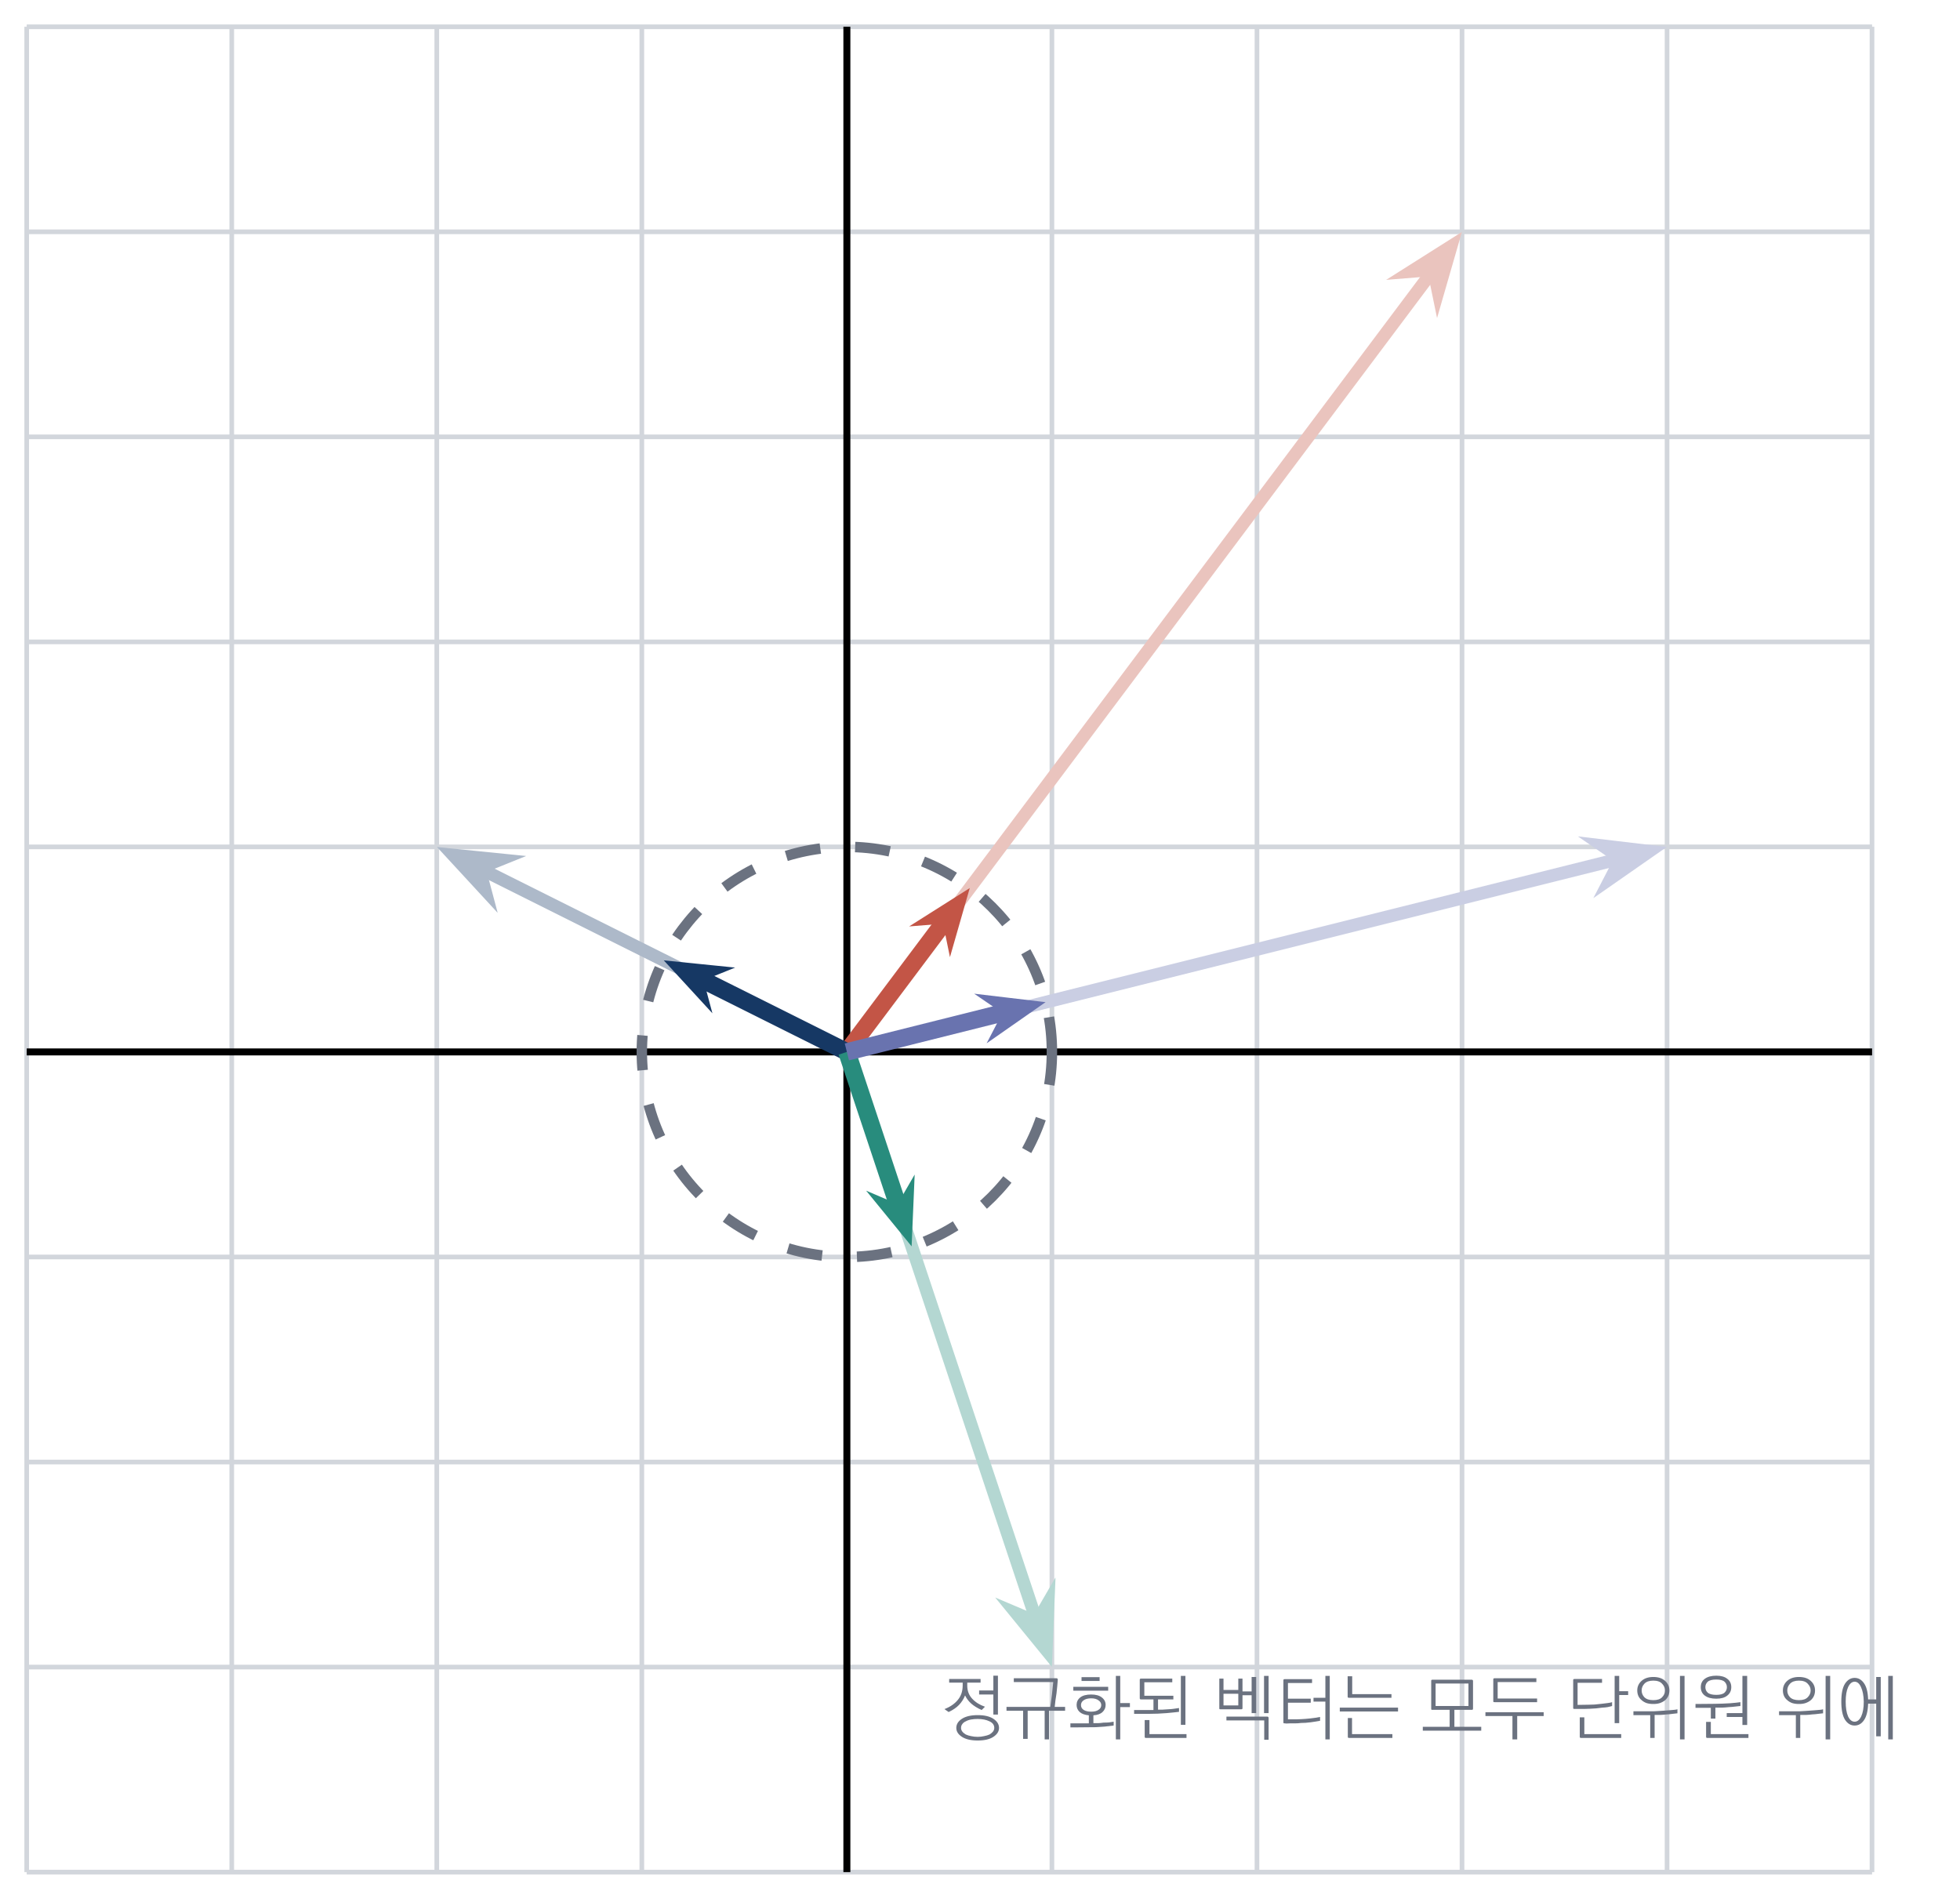
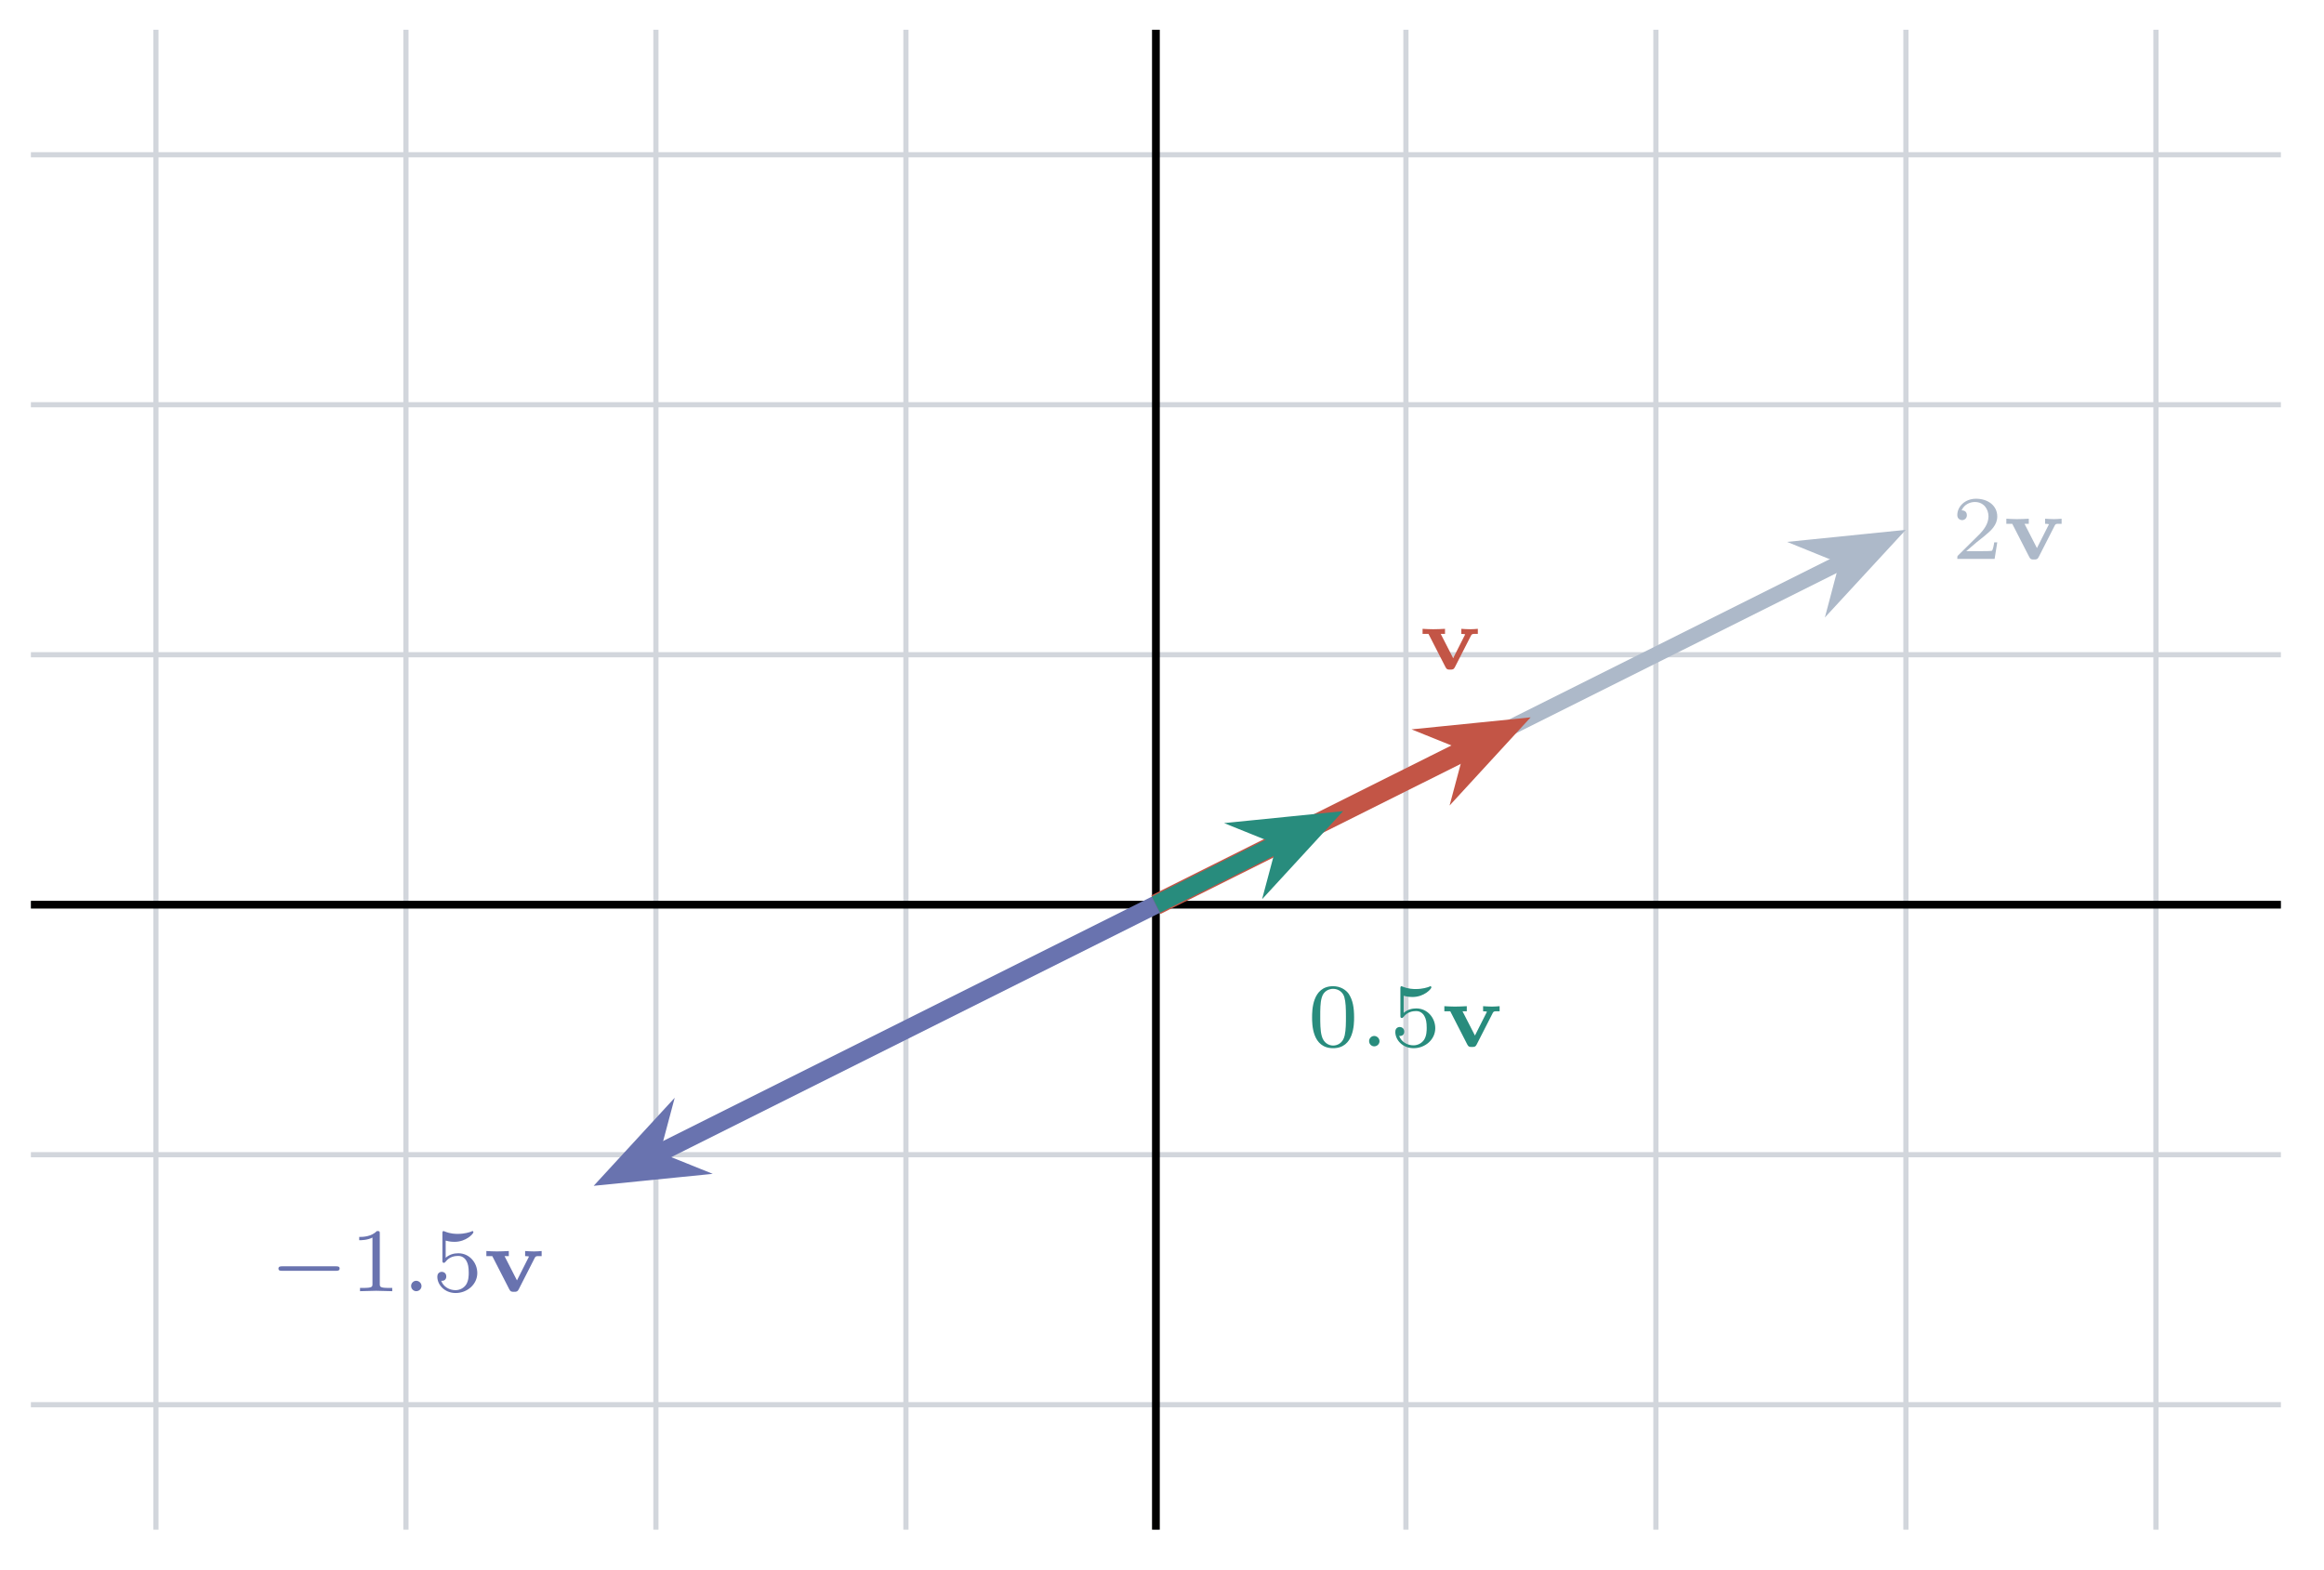
- <svg xmlns="http://www.w3.org/2000/svg" xmlns:xlink="http://www.w3.org/1999/xlink" width="167.73pt" height="162.75pt" viewBox="0 0 167.73 162.75">
+ <svg xmlns="http://www.w3.org/2000/svg" xmlns:xlink="http://www.w3.org/1999/xlink" width="178.06pt" height="120.24pt" viewBox="0 0 178.06 120.24">
  <defs>
    <g>
      <g id="glyph-0-0">
-         <path d="M 0.578 -4.359 L 3.266 -4.359 L 3.266 -4.047 L 2.125 -4.047 L 2.125 -3.797 C 2.125 -3.348 2.266 -2.973 2.547 -2.672 C 2.828 -2.367 3.191 -2.141 3.641 -1.984 L 3.359 -1.703 C 2.992 -1.867 2.695 -2.051 2.469 -2.25 C 2.238 -2.457 2.062 -2.691 1.938 -2.953 C 1.82 -2.648 1.648 -2.379 1.422 -2.141 C 1.203 -1.91 0.906 -1.707 0.531 -1.531 L 0.172 -1.781 C 0.66 -1.969 1.039 -2.227 1.312 -2.562 C 1.594 -2.895 1.734 -3.312 1.734 -3.812 L 1.734 -4.047 L 0.578 -4.047 Z M 4.359 -4.641 L 4.75 -4.641 L 4.75 -1.312 L 4.359 -1.312 L 4.359 -3.031 L 3.141 -3.031 L 3.141 -3.375 L 4.359 -3.375 Z M 3.016 -1.266 C 3.598 -1.266 4.047 -1.16 4.359 -0.953 C 4.68 -0.742 4.844 -0.484 4.844 -0.172 C 4.844 0.129 4.68 0.383 4.359 0.594 C 4.047 0.801 3.598 0.906 3.016 0.906 C 2.441 0.906 1.992 0.801 1.672 0.594 C 1.348 0.383 1.188 0.129 1.188 -0.172 C 1.188 -0.484 1.348 -0.742 1.672 -0.953 C 1.992 -1.16 2.441 -1.266 3.016 -1.266 Z M 3.016 -0.938 C 2.816 -0.938 2.629 -0.922 2.453 -0.891 C 2.273 -0.859 2.125 -0.805 2 -0.734 C 1.875 -0.68 1.773 -0.602 1.703 -0.5 C 1.629 -0.406 1.594 -0.297 1.594 -0.172 C 1.594 -0.055 1.629 0.047 1.703 0.141 C 1.773 0.234 1.875 0.316 2 0.391 C 2.133 0.453 2.285 0.5 2.453 0.531 C 2.629 0.57 2.816 0.594 3.016 0.594 C 3.211 0.594 3.395 0.57 3.562 0.531 C 3.738 0.5 3.895 0.453 4.031 0.391 C 4.156 0.316 4.254 0.234 4.328 0.141 C 4.398 0.047 4.438 -0.055 4.438 -0.172 C 4.438 -0.422 4.301 -0.609 4.031 -0.734 C 3.758 -0.867 3.422 -0.938 3.016 -0.938 Z M 3.016 -0.938 " />
+         <path d="M 3.5 -1.266 L 3.266 -1.266 C 3.25 -1.109 3.172 -0.703 3.094 -0.625 C 3.031 -0.594 2.5 -0.594 2.406 -0.594 L 1.125 -0.594 C 1.859 -1.234 2.094 -1.422 2.516 -1.75 C 3.031 -2.172 3.5 -2.594 3.5 -3.25 C 3.5 -4.094 2.766 -4.609 1.875 -4.609 C 1.016 -4.609 0.438 -4 0.438 -3.359 C 0.438 -3.016 0.734 -2.969 0.812 -2.969 C 0.969 -2.969 1.172 -3.094 1.172 -3.344 C 1.172 -3.469 1.125 -3.719 0.766 -3.719 C 0.984 -4.203 1.453 -4.359 1.781 -4.359 C 2.469 -4.359 2.828 -3.812 2.828 -3.25 C 2.828 -2.656 2.406 -2.172 2.172 -1.922 L 0.5 -0.266 C 0.438 -0.203 0.438 -0.188 0.438 0 L 3.297 0 Z M 3.5 -1.266 " />
      </g>
      <g id="glyph-0-1">
-         <path d="M 4.406 -4.422 C 4.445 -4.422 4.477 -4.41 4.5 -4.391 C 4.52 -4.367 4.531 -4.336 4.531 -4.297 C 4.52 -4.141 4.504 -3.957 4.484 -3.75 C 4.461 -3.551 4.441 -3.348 4.422 -3.141 C 4.391 -2.922 4.359 -2.711 4.328 -2.516 C 4.305 -2.316 4.285 -2.133 4.266 -1.969 L 5.156 -1.969 L 5.156 -1.641 L 3.781 -1.641 L 3.781 0.812 L 3.406 0.812 L 3.406 -1.641 L 1.953 -1.641 L 1.953 0.766 L 1.562 0.766 L 1.562 -1.641 L 0.141 -1.641 L 0.141 -1.969 L 3.891 -1.969 C 3.941 -2.312 3.988 -2.664 4.031 -3.031 C 4.07 -3.406 4.109 -3.758 4.141 -4.094 L 0.766 -4.094 L 0.766 -4.422 Z M 4.406 -4.422 " />
+         <path d="M 3.578 -2.219 C 3.578 -2.969 3.484 -3.531 3.172 -4.016 C 2.953 -4.328 2.531 -4.609 1.969 -4.609 C 0.359 -4.609 0.359 -2.719 0.359 -2.219 C 0.359 -1.719 0.359 0.141 1.969 0.141 C 3.578 0.141 3.578 -1.719 3.578 -2.219 Z M 1.969 -0.062 C 1.656 -0.062 1.234 -0.25 1.094 -0.812 C 0.984 -1.219 0.984 -1.797 0.984 -2.297 C 0.984 -2.812 0.984 -3.344 1.094 -3.719 C 1.234 -4.266 1.688 -4.406 1.969 -4.406 C 2.344 -4.406 2.703 -4.188 2.828 -3.781 C 2.938 -3.406 2.953 -2.906 2.953 -2.297 C 2.953 -1.797 2.953 -1.281 2.859 -0.844 C 2.719 -0.203 2.25 -0.062 1.969 -0.062 Z M 1.969 -0.062 " />
      </g>
      <g id="glyph-0-2">
-         <path d="M 0.516 -3.688 L 3.5 -3.688 L 3.5 -3.359 L 0.516 -3.359 Z M 1.219 -4.516 L 2.766 -4.516 L 2.766 -4.188 L 1.219 -4.188 Z M 0.797 -2.141 C 0.797 -2.398 0.898 -2.613 1.109 -2.781 C 1.316 -2.945 1.629 -3.031 2.047 -3.031 C 2.441 -3.031 2.742 -2.945 2.953 -2.781 C 3.172 -2.613 3.281 -2.398 3.281 -2.141 C 3.281 -1.898 3.191 -1.695 3.016 -1.531 C 2.836 -1.363 2.578 -1.27 2.234 -1.25 L 2.234 -0.578 C 2.359 -0.578 2.492 -0.578 2.641 -0.578 C 2.797 -0.586 2.953 -0.602 3.109 -0.625 C 3.266 -0.625 3.414 -0.629 3.562 -0.641 C 3.707 -0.66 3.844 -0.68 3.969 -0.703 L 3.969 -0.375 C 3.445 -0.301 2.941 -0.254 2.453 -0.234 C 1.973 -0.223 1.445 -0.219 0.875 -0.219 L 0.266 -0.219 L 0.266 -0.562 L 1.844 -0.562 L 1.844 -1.25 C 1.5 -1.281 1.238 -1.375 1.062 -1.531 C 0.883 -1.695 0.797 -1.898 0.797 -2.141 Z M 2.906 -2.125 C 2.906 -2.289 2.828 -2.426 2.672 -2.531 C 2.523 -2.645 2.316 -2.703 2.047 -2.703 C 1.766 -2.703 1.547 -2.645 1.391 -2.531 C 1.242 -2.426 1.172 -2.289 1.172 -2.125 C 1.172 -1.957 1.242 -1.82 1.391 -1.719 C 1.547 -1.613 1.766 -1.562 2.047 -1.562 C 2.316 -1.562 2.523 -1.613 2.672 -1.719 C 2.828 -1.82 2.906 -1.957 2.906 -2.125 Z M 4.156 -4.625 L 4.531 -4.625 L 4.531 -2.297 L 5.359 -2.297 L 5.359 -1.953 L 4.531 -1.953 L 4.531 0.812 L 4.156 0.812 Z M 4.156 -4.625 " />
+         <path d="M 1.078 -3.875 C 1.422 -3.781 1.641 -3.781 1.75 -3.781 C 2.656 -3.781 3.203 -4.406 3.203 -4.516 C 3.203 -4.578 3.156 -4.609 3.125 -4.609 C 3.109 -4.609 3.094 -4.609 3.062 -4.578 C 2.906 -4.516 2.531 -4.391 2.016 -4.391 C 1.828 -4.391 1.453 -4.391 1 -4.578 C 0.938 -4.609 0.922 -4.609 0.922 -4.609 C 0.828 -4.609 0.828 -4.531 0.828 -4.422 L 0.828 -2.375 C 0.828 -2.25 0.828 -2.172 0.938 -2.172 C 1 -2.172 1 -2.188 1.078 -2.266 C 1.375 -2.656 1.797 -2.703 2.047 -2.703 C 2.453 -2.703 2.641 -2.375 2.672 -2.312 C 2.797 -2.094 2.844 -1.828 2.844 -1.422 C 2.844 -1.219 2.844 -0.812 2.641 -0.5 C 2.469 -0.25 2.172 -0.078 1.828 -0.078 C 1.375 -0.078 0.906 -0.328 0.734 -0.797 C 1 -0.766 1.125 -0.938 1.125 -1.125 C 1.125 -1.422 0.875 -1.484 0.781 -1.484 C 0.766 -1.484 0.438 -1.484 0.438 -1.109 C 0.438 -0.484 1 0.141 1.844 0.141 C 2.719 0.141 3.5 -0.516 3.5 -1.391 C 3.5 -2.172 2.906 -2.906 2.047 -2.906 C 1.734 -2.906 1.375 -2.828 1.078 -2.562 Z M 1.078 -3.875 " />
      </g>
      <g id="glyph-0-3">
-         <path d="M 0.984 -2.609 C 0.93 -2.609 0.895 -2.617 0.875 -2.641 C 0.863 -2.66 0.859 -2.691 0.859 -2.734 L 0.859 -4.281 C 0.859 -4.32 0.863 -4.348 0.875 -4.359 C 0.895 -4.379 0.93 -4.391 0.984 -4.391 L 3.641 -4.391 L 3.641 -4.078 L 1.25 -4.078 L 1.25 -2.922 L 3.734 -2.922 L 3.734 -2.609 L 2.422 -2.609 L 2.422 -1.734 C 2.516 -1.734 2.641 -1.734 2.797 -1.734 C 2.953 -1.742 3.117 -1.754 3.297 -1.766 C 3.473 -1.773 3.641 -1.789 3.797 -1.812 C 3.961 -1.832 4.102 -1.852 4.219 -1.875 L 4.219 -1.547 C 4.125 -1.535 3.984 -1.52 3.797 -1.5 C 3.609 -1.477 3.395 -1.457 3.156 -1.438 C 2.914 -1.426 2.66 -1.41 2.391 -1.391 C 2.129 -1.379 1.867 -1.375 1.609 -1.375 L 0.375 -1.375 L 0.375 -1.703 L 2.031 -1.703 L 2.031 -2.609 Z M 4.375 -4.625 L 4.766 -4.625 L 4.766 -0.438 L 4.375 -0.438 Z M 1.391 0.688 C 1.348 0.688 1.316 0.676 1.297 0.656 C 1.285 0.645 1.281 0.617 1.281 0.578 L 1.281 -0.844 L 1.688 -0.844 L 1.688 0.359 L 4.859 0.359 L 4.859 0.688 Z M 1.391 0.688 " />
+         <path d="M 2.328 -4.406 C 2.328 -4.594 2.312 -4.609 2.109 -4.609 C 1.672 -4.172 1.047 -4.156 0.75 -4.156 L 0.75 -3.906 C 0.922 -3.906 1.375 -3.906 1.766 -4.109 L 1.766 -0.562 C 1.766 -0.344 1.766 -0.25 1.062 -0.25 L 0.812 -0.25 L 0.812 0 C 0.922 0 1.781 -0.031 2.047 -0.031 C 2.25 -0.031 3.125 0 3.281 0 L 3.281 -0.25 L 3.016 -0.25 C 2.328 -0.25 2.328 -0.344 2.328 -0.562 Z M 2.328 -4.406 " />
      </g>
-       <g id="glyph-0-4">
-         <path d="M 0.906 -3.094 L 0.906 -2.094 L 2.172 -2.094 L 2.172 -3.094 Z M 0.547 -1.875 L 0.547 -4.391 L 0.906 -4.391 L 0.906 -3.422 L 2.172 -3.422 L 2.172 -4.391 L 2.531 -4.391 L 2.531 -3.297 L 3.312 -3.297 L 3.312 -4.531 L 3.703 -4.531 L 3.703 -1.438 L 3.312 -1.438 L 3.312 -2.969 L 2.531 -2.969 L 2.531 -1.875 C 2.531 -1.82 2.52 -1.789 2.5 -1.781 C 2.488 -1.77 2.461 -1.766 2.422 -1.766 L 0.656 -1.766 C 0.602 -1.766 0.57 -1.77 0.562 -1.781 C 0.551 -1.789 0.547 -1.82 0.547 -1.875 Z M 4.375 -4.625 L 4.766 -4.625 L 4.766 -1.438 L 4.375 -1.438 Z M 4.656 -1.141 C 4.688 -1.141 4.711 -1.129 4.734 -1.109 C 4.754 -1.086 4.766 -1.055 4.766 -1.016 L 4.766 0.844 L 4.391 0.844 L 4.391 -0.812 L 1.156 -0.812 L 1.156 -1.141 Z M 4.656 -1.141 " />
+       <g id="glyph-1-0">
+         <path d="M 3.969 -2.578 C 4.031 -2.656 4.031 -2.672 4.172 -2.688 C 4.266 -2.688 4.438 -2.688 4.484 -2.688 L 4.484 -3.078 C 4.266 -3.062 4.125 -3.047 3.906 -3.047 C 3.688 -3.047 3.422 -3.062 3.219 -3.078 L 3.219 -2.688 C 3.391 -2.688 3.438 -2.672 3.516 -2.656 L 2.594 -0.828 L 1.641 -2.688 L 1.969 -2.688 L 1.969 -3.078 C 1.672 -3.062 1.359 -3.047 1.062 -3.047 C 0.797 -3.047 0.516 -3.062 0.25 -3.078 L 0.25 -2.688 L 0.703 -2.688 L 2 -0.156 C 2.094 0.031 2.156 0.047 2.359 0.047 C 2.578 0.047 2.641 0.031 2.734 -0.156 Z M 3.969 -2.578 " />
      </g>
-       <g id="glyph-0-5">
-         <path d="M 0.797 -4.344 L 3.141 -4.344 L 3.141 -4.016 L 1.078 -4.016 L 1.078 -2.672 L 3.031 -2.672 L 3.031 -2.328 L 1.078 -2.328 L 1.078 -0.906 C 1.078 -0.906 1.113 -0.906 1.188 -0.906 C 1.258 -0.906 1.348 -0.906 1.453 -0.906 C 1.555 -0.906 1.672 -0.906 1.797 -0.906 C 1.93 -0.906 2.07 -0.91 2.219 -0.922 C 2.445 -0.93 2.707 -0.953 3 -0.984 C 3.289 -1.016 3.566 -1.055 3.828 -1.109 L 3.828 -0.781 C 3.723 -0.758 3.602 -0.738 3.469 -0.719 C 3.332 -0.695 3.191 -0.676 3.047 -0.656 C 2.898 -0.645 2.75 -0.629 2.594 -0.609 C 2.445 -0.598 2.312 -0.594 2.188 -0.594 C 2.031 -0.57 1.867 -0.562 1.703 -0.562 C 1.547 -0.562 1.406 -0.562 1.281 -0.562 C 1.156 -0.551 1.047 -0.547 0.953 -0.547 C 0.867 -0.555 0.816 -0.562 0.797 -0.562 C 0.754 -0.562 0.723 -0.566 0.703 -0.578 C 0.691 -0.598 0.688 -0.629 0.688 -0.672 L 0.688 -4.219 C 0.688 -4.258 0.691 -4.289 0.703 -4.312 C 0.723 -4.332 0.754 -4.344 0.797 -4.344 Z M 4.281 -4.625 L 4.656 -4.625 L 4.656 0.812 L 4.281 0.812 L 4.281 -2.422 L 3.266 -2.422 L 3.266 -2.75 L 4.281 -2.75 Z M 4.281 -4.625 " />
+       <g id="glyph-2-0">
+         <path d="M 1.578 -0.391 C 1.578 -0.641 1.359 -0.797 1.172 -0.797 C 0.953 -0.797 0.781 -0.609 0.781 -0.406 C 0.781 -0.156 0.984 0 1.172 0 C 1.406 0 1.578 -0.188 1.578 -0.391 Z M 1.578 -0.391 " />
      </g>
-       <g id="glyph-0-6">
-         <path d="M 0.969 -2.75 C 0.926 -2.75 0.895 -2.754 0.875 -2.766 C 0.852 -2.785 0.844 -2.816 0.844 -2.859 L 0.844 -4.594 L 1.234 -4.594 L 1.234 -3.062 L 4.594 -3.062 L 4.594 -2.75 Z M 0.172 -1.906 L 5.156 -1.906 L 5.156 -1.578 L 0.172 -1.578 Z M 0.969 0.688 C 0.926 0.688 0.895 0.676 0.875 0.656 C 0.863 0.645 0.859 0.617 0.859 0.578 L 0.859 -1.016 L 1.219 -1.016 L 1.219 0.359 L 4.672 0.359 L 4.672 0.688 Z M 0.969 0.688 " />
-       </g>
-       <g id="glyph-0-7">
-         <path d="M 1.25 -3.969 L 1.25 -2.047 L 4.062 -2.047 L 4.062 -3.969 Z M 4.453 -1.828 C 4.453 -1.785 4.441 -1.754 4.422 -1.734 C 4.41 -1.723 4.383 -1.719 4.344 -1.719 L 2.859 -1.719 L 2.859 -0.266 L 5.156 -0.266 L 5.156 0.062 L 0.156 0.062 L 0.156 -0.266 L 2.453 -0.266 L 2.453 -1.719 L 0.984 -1.719 C 0.93 -1.719 0.898 -1.723 0.891 -1.734 C 0.879 -1.754 0.875 -1.785 0.875 -1.828 L 0.875 -4.188 C 0.875 -4.227 0.879 -4.254 0.891 -4.266 C 0.898 -4.285 0.93 -4.297 0.984 -4.297 L 4.344 -4.297 C 4.383 -4.297 4.41 -4.285 4.422 -4.266 C 4.441 -4.254 4.453 -4.227 4.453 -4.188 Z M 4.453 -1.828 " />
-       </g>
-       <g id="glyph-0-8">
-         <path d="M 0.969 -4.422 L 4.531 -4.422 L 4.531 -4.094 L 1.219 -4.094 L 1.219 -2.688 L 4.594 -2.688 L 4.594 -2.375 L 0.969 -2.375 C 0.914 -2.375 0.879 -2.379 0.859 -2.391 C 0.848 -2.41 0.844 -2.441 0.844 -2.484 L 0.844 -4.297 C 0.844 -4.336 0.848 -4.367 0.859 -4.391 C 0.879 -4.41 0.914 -4.422 0.969 -4.422 Z M 0.172 -1.516 L 5.156 -1.516 L 5.156 -1.188 L 2.891 -1.188 L 2.891 0.812 L 2.484 0.812 L 2.484 -1.188 L 0.172 -1.188 Z M 0.172 -1.516 " />
-       </g>
-       <g id="glyph-0-9">
-         <path d="M 0.688 -4.359 L 3.031 -4.359 L 3.031 -4.031 L 0.938 -4.031 L 0.938 -2.141 L 1.875 -2.156 C 2.031 -2.156 2.203 -2.16 2.391 -2.172 C 2.586 -2.191 2.785 -2.211 2.984 -2.234 C 3.172 -2.254 3.344 -2.273 3.5 -2.297 C 3.664 -2.316 3.797 -2.344 3.891 -2.375 L 3.891 -2.047 C 3.785 -2.016 3.66 -1.984 3.516 -1.953 C 3.379 -1.93 3.223 -1.914 3.047 -1.906 C 2.879 -1.883 2.707 -1.863 2.531 -1.844 C 2.352 -1.832 2.176 -1.82 2 -1.812 C 1.852 -1.812 1.703 -1.805 1.547 -1.797 C 1.391 -1.797 1.25 -1.797 1.125 -1.797 C 1 -1.797 0.895 -1.797 0.812 -1.797 C 0.727 -1.797 0.688 -1.797 0.688 -1.797 C 0.633 -1.797 0.598 -1.801 0.578 -1.812 C 0.566 -1.832 0.562 -1.863 0.562 -1.906 L 0.562 -4.25 C 0.562 -4.281 0.566 -4.305 0.578 -4.328 C 0.598 -4.348 0.633 -4.359 0.688 -4.359 Z M 4.109 -4.625 L 4.5 -4.625 L 4.5 -3.312 L 5.266 -3.312 L 5.266 -2.984 L 4.5 -2.984 L 4.5 -0.578 L 4.109 -0.578 Z M 1.25 0.688 C 1.195 0.688 1.16 0.676 1.141 0.656 C 1.129 0.645 1.125 0.617 1.125 0.578 L 1.125 -1.078 L 1.516 -1.078 L 1.516 0.359 L 4.672 0.359 L 4.672 0.688 Z M 1.25 0.688 " />
-       </g>
-       <g id="glyph-0-10">
-         <path d="M 0.703 -3.375 C 0.703 -3.707 0.828 -3.984 1.078 -4.203 C 1.328 -4.422 1.66 -4.531 2.078 -4.531 C 2.504 -4.531 2.836 -4.422 3.078 -4.203 C 3.328 -3.984 3.453 -3.707 3.453 -3.375 C 3.453 -3.207 3.422 -3.051 3.359 -2.906 C 3.297 -2.77 3.207 -2.648 3.094 -2.547 C 2.969 -2.441 2.816 -2.359 2.641 -2.297 C 2.473 -2.242 2.285 -2.219 2.078 -2.219 C 1.867 -2.219 1.676 -2.242 1.5 -2.297 C 1.332 -2.359 1.191 -2.441 1.078 -2.547 C 0.953 -2.648 0.859 -2.77 0.797 -2.906 C 0.734 -3.051 0.703 -3.207 0.703 -3.375 Z M 2.078 -4.219 C 1.734 -4.219 1.477 -4.129 1.312 -3.953 C 1.156 -3.785 1.078 -3.594 1.078 -3.375 C 1.078 -3.156 1.156 -2.961 1.312 -2.797 C 1.477 -2.629 1.734 -2.547 2.078 -2.547 C 2.422 -2.547 2.672 -2.629 2.828 -2.797 C 2.992 -2.961 3.078 -3.156 3.078 -3.375 C 3.078 -3.594 2.992 -3.785 2.828 -3.953 C 2.672 -4.129 2.422 -4.219 2.078 -4.219 Z M 0.375 -1.594 C 0.539 -1.594 0.723 -1.594 0.922 -1.594 C 1.117 -1.594 1.32 -1.594 1.531 -1.594 C 1.727 -1.594 1.922 -1.594 2.109 -1.594 C 2.305 -1.602 2.488 -1.613 2.656 -1.625 C 2.801 -1.633 2.945 -1.645 3.094 -1.656 C 3.238 -1.664 3.379 -1.676 3.516 -1.688 C 3.648 -1.695 3.77 -1.707 3.875 -1.719 C 3.977 -1.727 4.066 -1.742 4.141 -1.766 L 4.141 -1.422 C 4.023 -1.41 3.883 -1.395 3.719 -1.375 C 3.562 -1.352 3.395 -1.336 3.219 -1.328 C 3.039 -1.305 2.859 -1.289 2.672 -1.281 C 2.492 -1.281 2.332 -1.281 2.188 -1.281 L 2.188 0.688 L 1.812 0.688 L 1.812 -1.266 L 0.375 -1.266 Z M 4.359 -4.625 L 4.75 -4.625 L 4.75 0.812 L 4.359 0.812 Z M 4.359 -4.625 " />
-       </g>
-       <g id="glyph-0-11">
-         <path d="M 0.797 -3.656 C 0.797 -3.969 0.91 -4.207 1.141 -4.375 C 1.379 -4.551 1.707 -4.641 2.125 -4.641 C 2.531 -4.641 2.844 -4.551 3.062 -4.375 C 3.289 -4.207 3.406 -3.969 3.406 -3.656 C 3.406 -3.352 3.289 -3.113 3.062 -2.938 C 2.844 -2.758 2.531 -2.672 2.125 -2.672 C 1.707 -2.672 1.379 -2.758 1.141 -2.938 C 0.91 -3.113 0.797 -3.352 0.797 -3.656 Z M 2.125 -4.312 C 1.781 -4.312 1.535 -4.25 1.391 -4.125 C 1.254 -4 1.188 -3.844 1.188 -3.656 C 1.188 -3.469 1.254 -3.312 1.391 -3.188 C 1.535 -3.062 1.781 -3 2.125 -3 C 2.457 -3 2.691 -3.062 2.828 -3.188 C 2.961 -3.312 3.031 -3.469 3.031 -3.656 C 3.031 -3.844 2.961 -4 2.828 -4.125 C 2.691 -4.25 2.457 -4.312 2.125 -4.312 Z M 4.359 -4.625 L 4.766 -4.625 L 4.766 -0.422 L 4.359 -0.422 L 4.359 -1.109 L 3.016 -1.109 L 3.016 -1.438 L 4.359 -1.438 Z M 0.344 -2.219 L 2.031 -2.234 C 2.219 -2.234 2.422 -2.238 2.641 -2.25 C 2.867 -2.258 3.082 -2.27 3.281 -2.281 C 3.477 -2.301 3.656 -2.316 3.812 -2.328 C 3.977 -2.348 4.102 -2.363 4.188 -2.375 L 4.188 -2.047 C 4.07 -2.035 3.926 -2.02 3.75 -2 C 3.582 -1.977 3.398 -1.961 3.203 -1.953 C 2.992 -1.93 2.789 -1.914 2.594 -1.906 C 2.395 -1.906 2.211 -1.906 2.047 -1.906 L 2.047 -0.969 L 1.656 -0.969 L 1.656 -1.891 L 0.344 -1.891 Z M 1.375 0.688 C 1.32 0.688 1.285 0.676 1.266 0.656 C 1.254 0.645 1.25 0.613 1.25 0.562 L 1.25 -0.688 L 1.656 -0.688 L 1.656 0.359 L 4.875 0.359 L 4.875 0.688 Z M 1.375 0.688 " />
-       </g>
-       <g id="glyph-0-12">
-         <path d="M 1.5 -4.453 C 1.82 -4.453 2.086 -4.301 2.297 -4 C 2.516 -3.695 2.633 -3.234 2.656 -2.609 L 3.344 -2.609 L 3.344 -4.531 L 3.734 -4.531 L 3.734 0.547 L 3.344 0.547 L 3.344 -2.25 L 2.656 -2.25 C 2.633 -1.613 2.516 -1.141 2.297 -0.828 C 2.086 -0.523 1.82 -0.375 1.5 -0.375 C 1.164 -0.375 0.891 -0.539 0.672 -0.875 C 0.461 -1.219 0.359 -1.734 0.359 -2.422 C 0.359 -3.109 0.461 -3.617 0.672 -3.953 C 0.891 -4.285 1.164 -4.453 1.5 -4.453 Z M 1.5 -4.125 C 1.27 -4.125 1.082 -3.969 0.938 -3.656 C 0.801 -3.352 0.734 -2.941 0.734 -2.422 C 0.734 -1.891 0.801 -1.469 0.938 -1.156 C 1.082 -0.852 1.27 -0.703 1.5 -0.703 C 1.727 -0.703 1.914 -0.852 2.062 -1.156 C 2.207 -1.469 2.281 -1.891 2.281 -2.422 C 2.27 -2.941 2.191 -3.352 2.047 -3.656 C 1.91 -3.969 1.727 -4.125 1.5 -4.125 Z M 4.375 -4.625 L 4.766 -4.625 L 4.766 0.812 L 4.375 0.812 Z M 4.375 -4.625 " />
+       <g id="glyph-3-0">
+         <path d="M 5.156 -1.562 C 5.266 -1.562 5.438 -1.562 5.438 -1.734 C 5.438 -1.906 5.281 -1.906 5.156 -1.906 L 1.031 -1.906 C 0.922 -1.906 0.75 -1.906 0.75 -1.734 C 0.75 -1.562 0.906 -1.562 1.031 -1.562 Z M 5.156 -1.562 " />
      </g>
    </g>
  </defs>
-   <path fill="none" stroke-width="0.399" stroke-linecap="butt" stroke-linejoin="miter" stroke="rgb(82.399%, 83.899%, 86.299%)" stroke-opacity="1" stroke-miterlimit="10" d="M -70.301 -70.299 L 87.875 -70.299 M -70.301 -52.724 L 87.875 -52.724 M -70.301 -35.149 L 87.875 -35.149 M -70.301 -17.574 L 87.875 -17.574 M -70.301 0.002 L 87.875 0.002 M -70.301 17.577 L 87.875 17.577 M -70.301 35.148 L 87.875 35.148 M -70.301 52.723 L 87.875 52.723 M -70.301 70.298 L 87.875 70.298 M -70.301 87.869 L 87.875 87.869 M -70.301 -70.299 L -70.301 87.873 M -52.726 -70.299 L -52.726 87.873 M -35.151 -70.299 L -35.151 87.873 M -17.576 -70.299 L -17.576 87.873 M -0.001 -70.299 L -0.001 87.873 M 17.574 -70.299 L 17.574 87.873 M 35.15 -70.299 L 35.15 87.873 M 52.725 -70.299 L 52.725 87.873 M 70.3 -70.299 L 70.3 87.873 M 87.867 -70.299 L 87.867 87.873 " transform="matrix(0.998393, 0, 0, -0.998393, 72.47334, 90.02108)" />
-   <path fill="none" stroke-width="0.598" stroke-linecap="butt" stroke-linejoin="miter" stroke="rgb(0%, 0%, 0%)" stroke-opacity="1" stroke-miterlimit="10" d="M -70.301 0.002 L 87.875 0.002 " transform="matrix(0.998393, 0, 0, -0.998393, 72.47334, 90.02108)" />
-   <path fill="none" stroke-width="0.598" stroke-linecap="butt" stroke-linejoin="miter" stroke="rgb(0%, 0%, 0%)" stroke-opacity="1" stroke-miterlimit="10" d="M -0.001 -70.299 L -0.001 87.873 " transform="matrix(0.998393, 0, 0, -0.998393, 72.47334, 90.02108)" />
-   <path fill="none" stroke-width="0.897" stroke-linecap="butt" stroke-linejoin="miter" stroke="rgb(42%, 44.699%, 50.2%)" stroke-opacity="1" stroke-dasharray="2.989 2.989" stroke-miterlimit="10" d="M 17.574 0.002 C 17.574 9.705 9.706 17.577 -0.001 17.577 C -9.708 17.577 -17.576 9.705 -17.576 0.002 C -17.576 -9.705 -9.708 -17.574 -0.001 -17.574 C 9.706 -17.574 17.574 -9.705 17.574 0.002 Z M 17.574 0.002 " transform="matrix(0.998393, 0, 0, -0.998393, 72.47334, 90.02108)" />
-   <path fill="none" stroke-width="1.096" stroke-linecap="butt" stroke-linejoin="miter" stroke="rgb(91.8%, 76.7%, 74.599%)" stroke-opacity="1" stroke-miterlimit="10" d="M -0.001 0.002 L 50.127 66.836 " transform="matrix(0.998393, 0, 0, -0.998393, 72.47334, 90.02108)" />
-   <path fill-rule="nonzero" fill="rgb(91.8%, 76.7%, 74.599%)" fill-opacity="1" stroke-width="1.096" stroke-linecap="butt" stroke-linejoin="miter" stroke="rgb(91.8%, 76.7%, 74.599%)" stroke-opacity="1" stroke-miterlimit="10" d="M 5.526 -0.002 L 1.77 1.426 L 3.031 -0 L 1.768 -1.427 Z M 5.526 -0.002 " transform="matrix(0.599026, -0.798684, -0.798684, -0.599026, 120.8681, 25.49458)" />
-   <path fill="none" stroke-width="1.096" stroke-linecap="butt" stroke-linejoin="miter" stroke="rgb(67.999%, 72.699%, 78.699%)" stroke-opacity="1" stroke-miterlimit="10" d="M -0.001 0.002 L -31.274 15.636 " transform="matrix(0.998393, 0, 0, -0.998393, 72.47334, 90.02108)" />
-   <path fill-rule="nonzero" fill="rgb(67.999%, 72.699%, 78.699%)" fill-opacity="1" stroke-width="1.096" stroke-linecap="butt" stroke-linejoin="miter" stroke="rgb(67.999%, 72.699%, 78.699%)" stroke-opacity="1" stroke-miterlimit="10" d="M 5.526 0.001 L 1.769 1.425 L 3.029 -0.001 L 1.769 -1.427 Z M 5.526 0.001 " transform="matrix(-0.892923, -0.446451, -0.446451, 0.892923, 43.70796, 75.63835)" />
-   <path fill="none" stroke-width="1.096" stroke-linecap="butt" stroke-linejoin="miter" stroke="rgb(70.499%, 84.2%, 82.199%)" stroke-opacity="1" stroke-miterlimit="10" d="M -0.001 0.002 L 16.205 -48.616 " transform="matrix(0.998393, 0, 0, -0.998393, 72.47334, 90.02108)" />
-   <path fill-rule="nonzero" fill="rgb(70.499%, 84.2%, 82.199%)" fill-opacity="1" stroke-width="1.096" stroke-linecap="butt" stroke-linejoin="miter" stroke="rgb(70.499%, 84.2%, 82.199%)" stroke-opacity="1" stroke-miterlimit="10" d="M 5.527 -0 L 1.77 1.425 L 3.027 -0 L 1.768 -1.428 Z M 5.527 -0 " transform="matrix(0.315702, 0.947115, 0.947115, -0.315702, 87.78269, 135.9491)" />
-   <path fill="none" stroke-width="1.096" stroke-linecap="butt" stroke-linejoin="miter" stroke="rgb(79.399%, 80.8%, 89%)" stroke-opacity="1" stroke-miterlimit="10" d="M -0.001 0.002 L 66.098 16.524 " transform="matrix(0.998393, 0, 0, -0.998393, 72.47334, 90.02108)" />
-   <path fill-rule="nonzero" fill="rgb(79.399%, 80.8%, 89%)" fill-opacity="1" stroke-width="1.096" stroke-linecap="butt" stroke-linejoin="miter" stroke="rgb(79.399%, 80.8%, 89%)" stroke-opacity="1" stroke-miterlimit="10" d="M 5.526 0.001 L 1.77 1.428 L 3.03 -0 L 1.77 -1.428 Z M 5.526 0.001 " transform="matrix(0.968581, -0.24212, -0.24212, -0.968581, 135.7959, 74.19026)" />
-   <path fill="none" stroke-width="1.494" stroke-linecap="butt" stroke-linejoin="miter" stroke="rgb(76.5%, 33.299%, 27.499%)" stroke-opacity="1" stroke-miterlimit="10" d="M -0.001 0.002 L 8.486 11.313 " transform="matrix(0.998393, 0, 0, -0.998393, 72.47334, 90.02108)" />
-   <path fill-rule="nonzero" fill="rgb(76.5%, 33.299%, 27.499%)" fill-opacity="1" stroke-width="0.957" stroke-linecap="butt" stroke-linejoin="miter" stroke="rgb(76.5%, 33.299%, 27.499%)" stroke-opacity="1" stroke-miterlimit="10" d="M 4.307 0.002 L 1.545 1.051 L 2.476 -0.002 L 1.546 -1.051 Z M 4.307 0.002 " transform="matrix(0.599026, -0.798684, -0.798684, -0.599026, 79.60532, 80.51176)" />
-   <path fill="none" stroke-width="1.494" stroke-linecap="butt" stroke-linejoin="miter" stroke="rgb(8.6%, 21.999%, 39.2%)" stroke-opacity="1" stroke-miterlimit="10" d="M -0.001 0.002 L -12.642 6.32 " transform="matrix(0.998393, 0, 0, -0.998393, 72.47334, 90.02108)" />
-   <path fill-rule="nonzero" fill="rgb(8.6%, 21.999%, 39.2%)" fill-opacity="1" stroke-width="0.957" stroke-linecap="butt" stroke-linejoin="miter" stroke="rgb(8.6%, 21.999%, 39.2%)" stroke-opacity="1" stroke-miterlimit="10" d="M 4.307 -0.001 L 1.545 1.051 L 2.476 0.002 L 1.546 -1.049 Z M 4.307 -0.001 " transform="matrix(-0.892943, -0.446481, -0.446481, 0.892943, 61.84911, 84.70892)" />
-   <path fill="none" stroke-width="1.494" stroke-linecap="butt" stroke-linejoin="miter" stroke="rgb(15.7%, 54.9%, 48.999%)" stroke-opacity="1" stroke-miterlimit="10" d="M -0.001 0.002 L 4.467 -13.422 " transform="matrix(0.998393, 0, 0, -0.998393, 72.47334, 90.02108)" />
-   <path fill-rule="nonzero" fill="rgb(15.7%, 54.9%, 48.999%)" fill-opacity="1" stroke-width="0.957" stroke-linecap="butt" stroke-linejoin="miter" stroke="rgb(15.7%, 54.9%, 48.999%)" stroke-opacity="1" stroke-miterlimit="10" d="M 4.308 0.001 L 1.545 1.053 L 2.477 0.001 L 1.545 -1.05 Z M 4.308 0.001 " transform="matrix(0.315392, 0.947225, 0.947225, -0.315392, 76.22986, 101.3028)" />
-   <path fill="none" stroke-width="1.494" stroke-linecap="butt" stroke-linejoin="miter" stroke="rgb(41.199%, 45.099%, 68.599%)" stroke-opacity="1" stroke-miterlimit="10" d="M -0.001 0.002 L 13.717 3.437 " transform="matrix(0.998393, 0, 0, -0.998393, 72.47334, 90.02108)" />
-   <path fill-rule="nonzero" fill="rgb(41.199%, 45.099%, 68.599%)" fill-opacity="1" stroke-width="0.957" stroke-linecap="butt" stroke-linejoin="miter" stroke="rgb(41.199%, 45.099%, 68.599%)" stroke-opacity="1" stroke-miterlimit="10" d="M 4.309 0.001 L 1.543 1.053 L 2.477 0 L 1.544 -1.053 Z M 4.309 0.001 " transform="matrix(0.968441, -0.24258, -0.24258, -0.968441, 84.00314, 87.13257)" />
-   <g fill="rgb(42%, 44.699%, 50.2%)" fill-opacity="1">
-     <use xlink:href="#glyph-0-0" x="80.649" y="148.039" />
-     <use xlink:href="#glyph-0-1" x="85.992" y="148.039" />
-     <use xlink:href="#glyph-0-2" x="91.335" y="148.039" />
-     <use xlink:href="#glyph-0-3" x="96.678" y="148.039" />
+   <path fill="none" stroke-width="0.399" stroke-linecap="butt" stroke-linejoin="miter" stroke="rgb(82.399%, 83.899%, 86.299%)" stroke-opacity="1" stroke-miterlimit="10" d="M -86.742 -38.553 L 86.739 -38.553 M -86.742 -19.276 L 86.739 -19.276 M -86.742 0.002 L 86.739 0.002 M -86.742 19.275 L 86.739 19.275 M -86.742 38.552 L 86.739 38.552 M -86.742 57.826 L 86.739 57.826 M -77.103 -48.188 L -77.103 67.464 M -57.826 -48.188 L -57.826 67.464 M -38.552 -48.188 L -38.552 67.464 M -19.275 -48.188 L -19.275 67.464 M -0.001 -48.188 L -0.001 67.464 M 19.276 -48.188 L 19.276 67.464 M 38.549 -48.188 L 38.549 67.464 M 57.827 -48.188 L 57.827 67.464 M 77.104 -48.188 L 77.104 67.464 " transform="matrix(0.993719, 0, 0, -0.993719, 88.56395, 69.32184)" />
+   <path fill="none" stroke-width="0.598" stroke-linecap="butt" stroke-linejoin="miter" stroke="rgb(0%, 0%, 0%)" stroke-opacity="1" stroke-miterlimit="10" d="M -86.742 0.002 L 86.739 0.002 " transform="matrix(0.993719, 0, 0, -0.993719, 88.56395, 69.32184)" />
+   <path fill="none" stroke-width="0.598" stroke-linecap="butt" stroke-linejoin="miter" stroke="rgb(0%, 0%, 0%)" stroke-opacity="1" stroke-miterlimit="10" d="M -0.001 -48.188 L -0.001 67.464 " transform="matrix(0.993719, 0, 0, -0.993719, 88.56395, 69.32184)" />
+   <path fill="none" stroke-width="1.196" stroke-linecap="butt" stroke-linejoin="miter" stroke="rgb(67.999%, 72.699%, 78.699%)" stroke-opacity="1" stroke-miterlimit="10" d="M -0.001 0.002 L 53.133 26.567 " transform="matrix(0.993719, 0, 0, -0.993719, 88.56395, 69.32184)" />
+   <path fill-rule="nonzero" fill="rgb(67.999%, 72.699%, 78.699%)" fill-opacity="1" stroke-width="1.196" stroke-linecap="butt" stroke-linejoin="miter" stroke="rgb(67.999%, 72.699%, 78.699%)" stroke-opacity="1" stroke-miterlimit="10" d="M 6.802 -0.001 L 1.929 1.846 L 3.555 0 L 1.929 -1.846 Z M 6.802 -0.001 " transform="matrix(0.888743, -0.444361, -0.444361, -0.888743, 138.4697, 44.36892)" />
+   <g fill="rgb(67.999%, 72.699%, 78.699%)" fill-opacity="1">
+     <use xlink:href="#glyph-0-0" x="149.526" y="42.823" />
  </g>
-   <g fill="rgb(42%, 44.699%, 50.2%)" fill-opacity="1">
-     <use xlink:href="#glyph-0-4" x="103.797" y="148.039" />
-     <use xlink:href="#glyph-0-5" x="109.14" y="148.039" />
-     <use xlink:href="#glyph-0-6" x="114.483" y="148.039" />
+   <g fill="rgb(67.999%, 72.699%, 78.699%)" fill-opacity="1">
+     <use xlink:href="#glyph-1-0" x="153.472" y="42.823" />
  </g>
-   <g fill="rgb(42%, 44.699%, 50.2%)" fill-opacity="1">
-     <use xlink:href="#glyph-0-7" x="121.603" y="148.039" />
-     <use xlink:href="#glyph-0-8" x="126.946" y="148.039" />
+   <path fill="none" stroke-width="1.594" stroke-linecap="butt" stroke-linejoin="miter" stroke="rgb(76.5%, 33.299%, 27.499%)" stroke-opacity="1" stroke-miterlimit="10" d="M -0.001 0.002 L 24.307 12.152 " transform="matrix(0.993719, 0, 0, -0.993719, 88.56395, 69.32184)" />
+   <path fill-rule="nonzero" fill="rgb(76.5%, 33.299%, 27.499%)" fill-opacity="1" stroke-width="1.435" stroke-linecap="butt" stroke-linejoin="miter" stroke="rgb(76.5%, 33.299%, 27.499%)" stroke-opacity="1" stroke-miterlimit="10" d="M 6.462 0 L 2.318 1.575 L 3.714 -0.002 L 2.32 -1.577 Z M 6.462 0 " transform="matrix(0.888743, -0.444361, -0.444361, -0.888743, 109.7378, 58.73483)" />
+   <g fill="rgb(76.5%, 33.299%, 27.499%)" fill-opacity="1">
+     <use xlink:href="#glyph-1-0" x="108.745" y="51.26" />
  </g>
-   <g fill="rgb(42%, 44.699%, 50.2%)" fill-opacity="1">
-     <use xlink:href="#glyph-0-9" x="134.066" y="148.039" />
-     <use xlink:href="#glyph-0-10" x="139.408" y="148.039" />
-     <use xlink:href="#glyph-0-11" x="144.751" y="148.039" />
+   <path fill="none" stroke-width="1.395" stroke-linecap="butt" stroke-linejoin="miter" stroke="rgb(15.7%, 54.9%, 48.999%)" stroke-opacity="1" stroke-miterlimit="10" d="M -0.001 0.002 L 9.838 4.919 " transform="matrix(0.993719, 0, 0, -0.993719, 88.56395, 69.32184)" />
+   <path fill-rule="nonzero" fill="rgb(15.7%, 54.9%, 48.999%)" fill-opacity="1" stroke-width="1.395" stroke-linecap="butt" stroke-linejoin="miter" stroke="rgb(15.7%, 54.9%, 48.999%)" stroke-opacity="1" stroke-miterlimit="10" d="M 6.516 -0.001 L 2.251 1.621 L 3.686 -0.002 L 2.251 -1.623 Z M 6.516 -0.001 " transform="matrix(0.888762, -0.444361, -0.444361, -0.888762, 95.3718, 65.91778)" />
+   <g fill="rgb(15.7%, 54.9%, 48.999%)" fill-opacity="1">
+     <use xlink:href="#glyph-0-1" x="100.17" y="80.174" />
  </g>
-   <g fill="rgb(42%, 44.699%, 50.2%)" fill-opacity="1">
-     <use xlink:href="#glyph-0-10" x="151.871" y="148.039" />
-     <use xlink:href="#glyph-0-12" x="157.214" y="148.039" />
+   <g fill="rgb(15.7%, 54.9%, 48.999%)" fill-opacity="1">
+     <use xlink:href="#glyph-2-0" x="104.116" y="80.174" />
+   </g>
+   <g fill="rgb(15.7%, 54.9%, 48.999%)" fill-opacity="1">
+     <use xlink:href="#glyph-0-2" x="106.467" y="80.174" />
+   </g>
+   <g fill="rgb(15.7%, 54.9%, 48.999%)" fill-opacity="1">
+     <use xlink:href="#glyph-1-0" x="110.413" y="80.174" />
+   </g>
+   <path fill="none" stroke-width="1.395" stroke-linecap="butt" stroke-linejoin="miter" stroke="rgb(41.199%, 45.099%, 68.599%)" stroke-opacity="1" stroke-miterlimit="10" d="M -0.001 0.002 L -38.749 -19.374 " transform="matrix(0.993719, 0, 0, -0.993719, 88.56395, 69.32184)" />
+   <path fill-rule="nonzero" fill="rgb(41.199%, 45.099%, 68.599%)" fill-opacity="1" stroke-width="1.395" stroke-linecap="butt" stroke-linejoin="miter" stroke="rgb(41.199%, 45.099%, 68.599%)" stroke-opacity="1" stroke-miterlimit="10" d="M 6.519 -0 L 2.254 1.622 L 3.688 -0 L 2.254 -1.621 Z M 6.519 -0 " transform="matrix(-0.888743, 0.444361, 0.444361, 0.888743, 53.02415, 87.0918)" />
+   <g fill="rgb(41.199%, 45.099%, 68.599%)" fill-opacity="1">
+     <use xlink:href="#glyph-3-0" x="20.584" y="98.934" />
+   </g>
+   <g fill="rgb(41.199%, 45.099%, 68.599%)" fill-opacity="1">
+     <use xlink:href="#glyph-0-3" x="26.771" y="98.934" />
+   </g>
+   <g fill="rgb(41.199%, 45.099%, 68.599%)" fill-opacity="1">
+     <use xlink:href="#glyph-2-0" x="30.717" y="98.934" />
+   </g>
+   <g fill="rgb(41.199%, 45.099%, 68.599%)" fill-opacity="1">
+     <use xlink:href="#glyph-0-2" x="33.069" y="98.934" />
+   </g>
+   <g fill="rgb(41.199%, 45.099%, 68.599%)" fill-opacity="1">
+     <use xlink:href="#glyph-1-0" x="37.015" y="98.934" />
  </g>
</svg>
